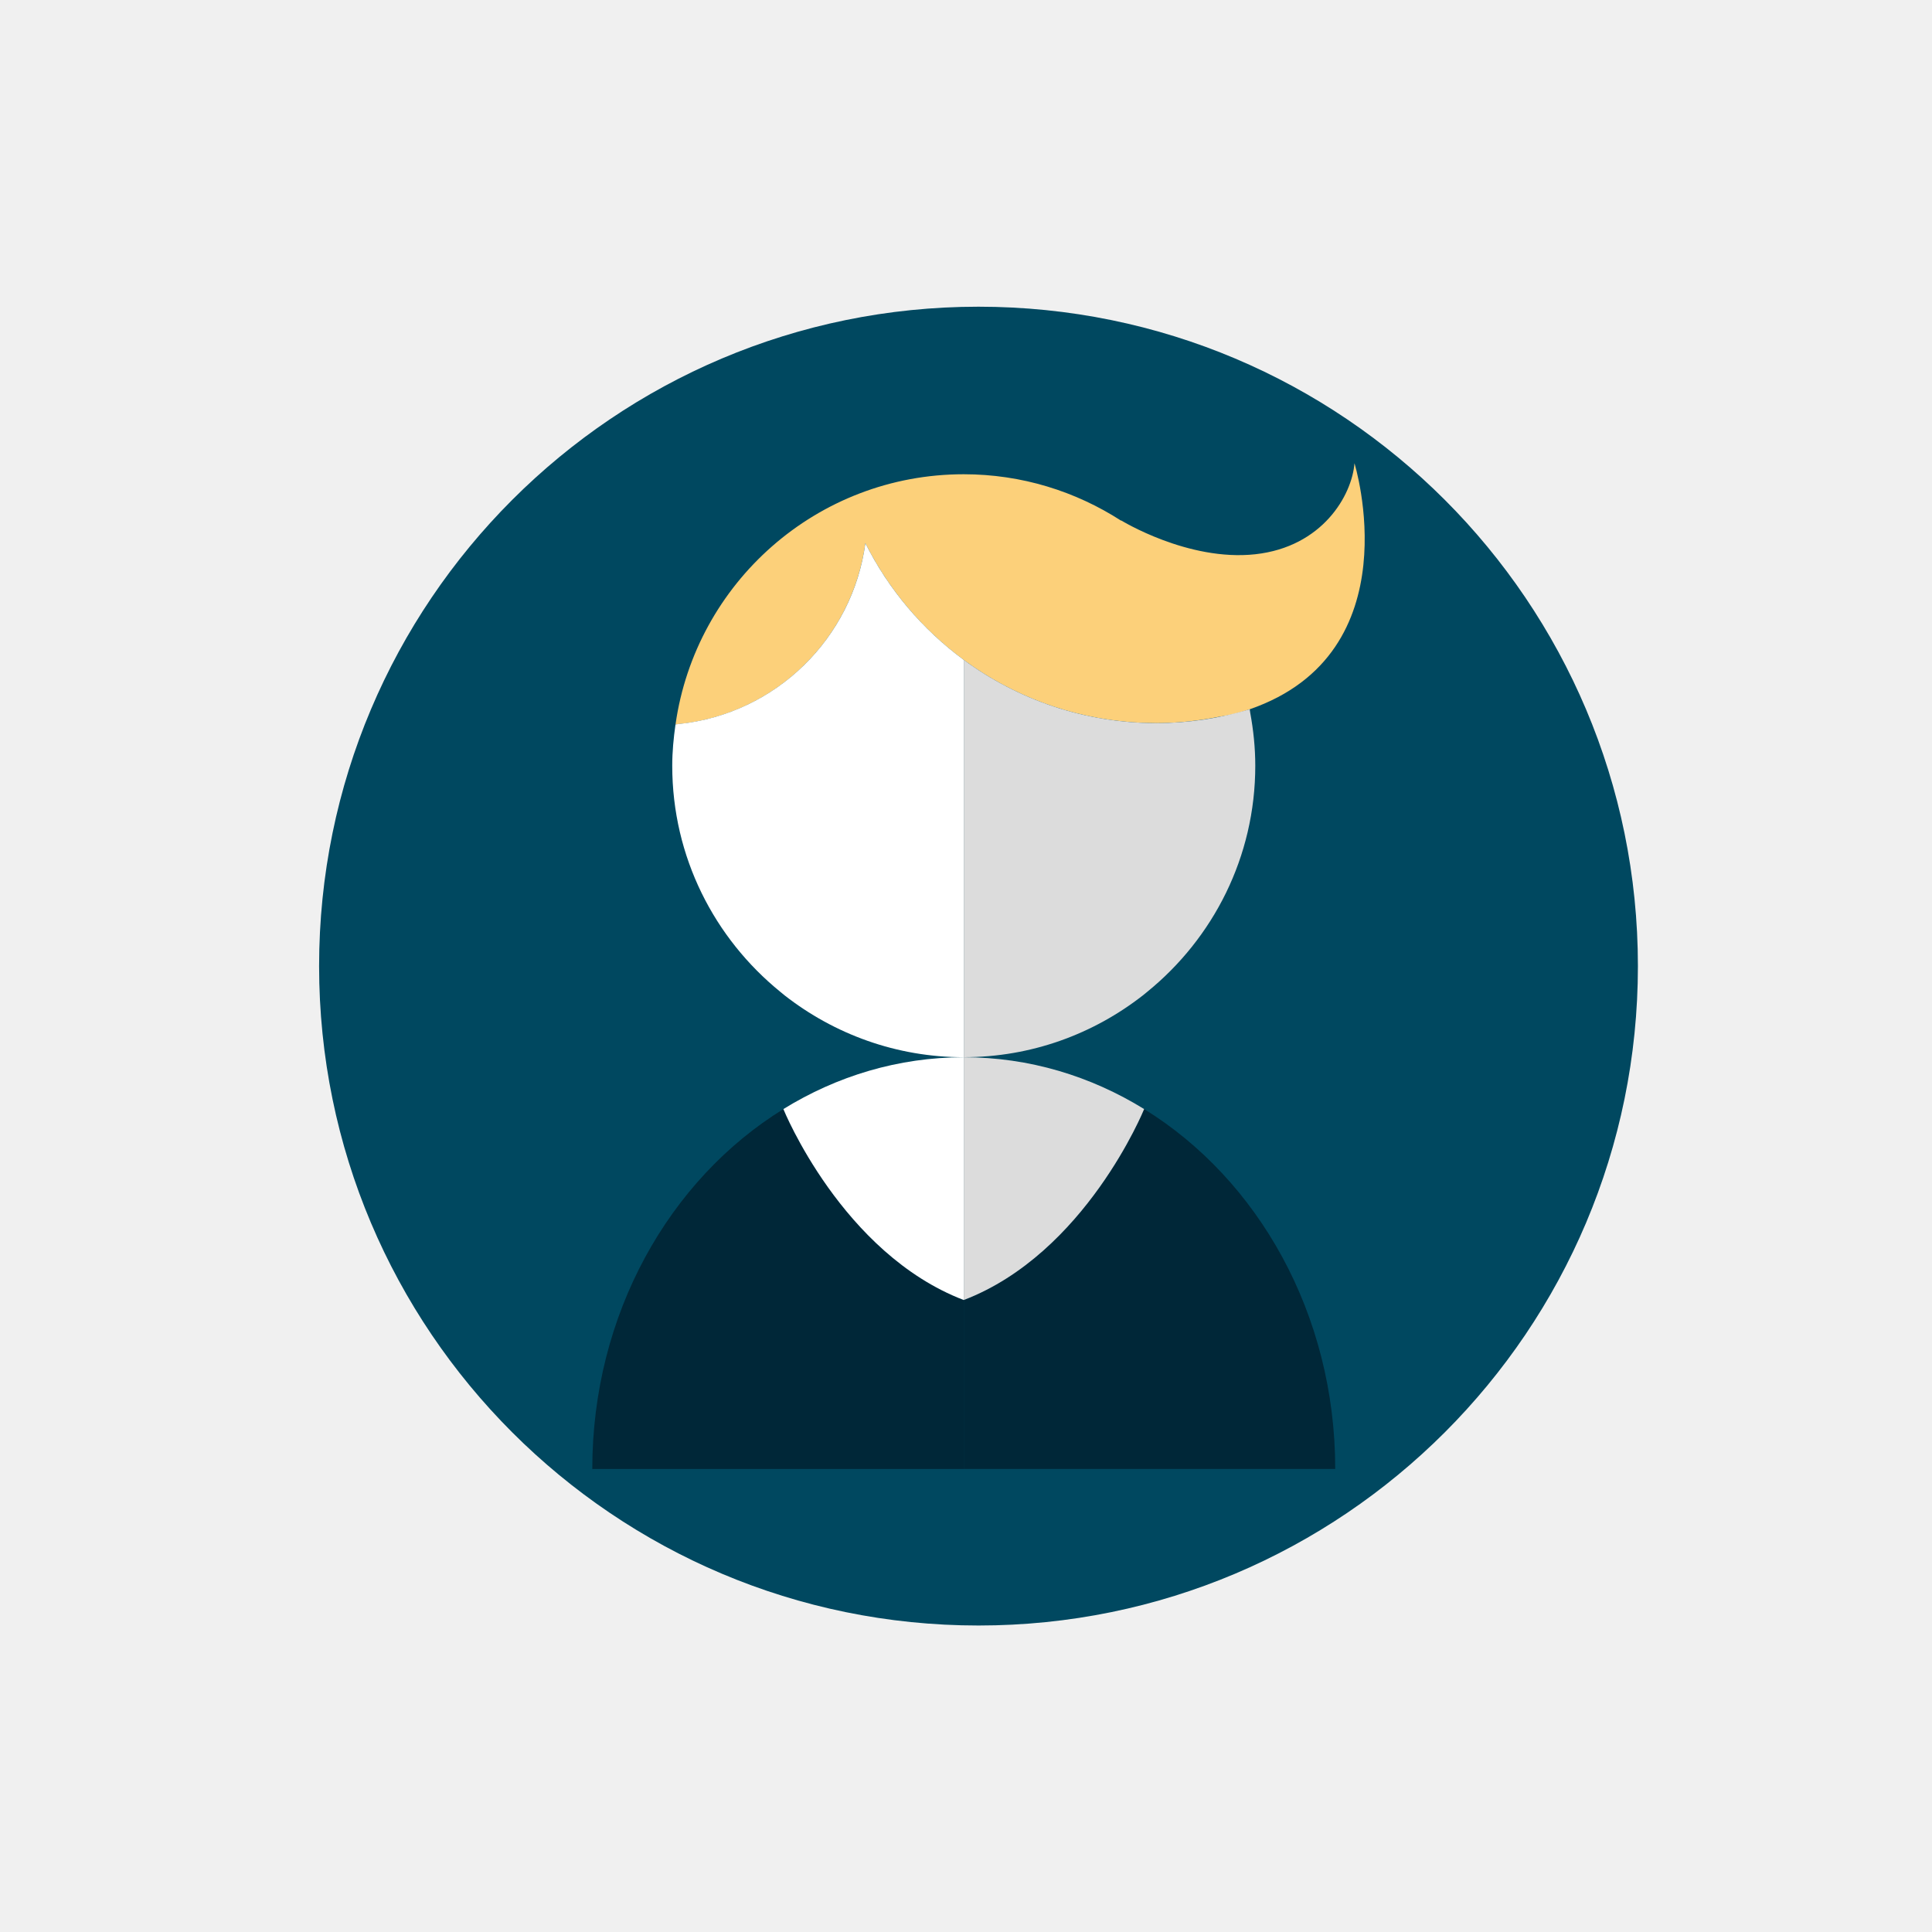
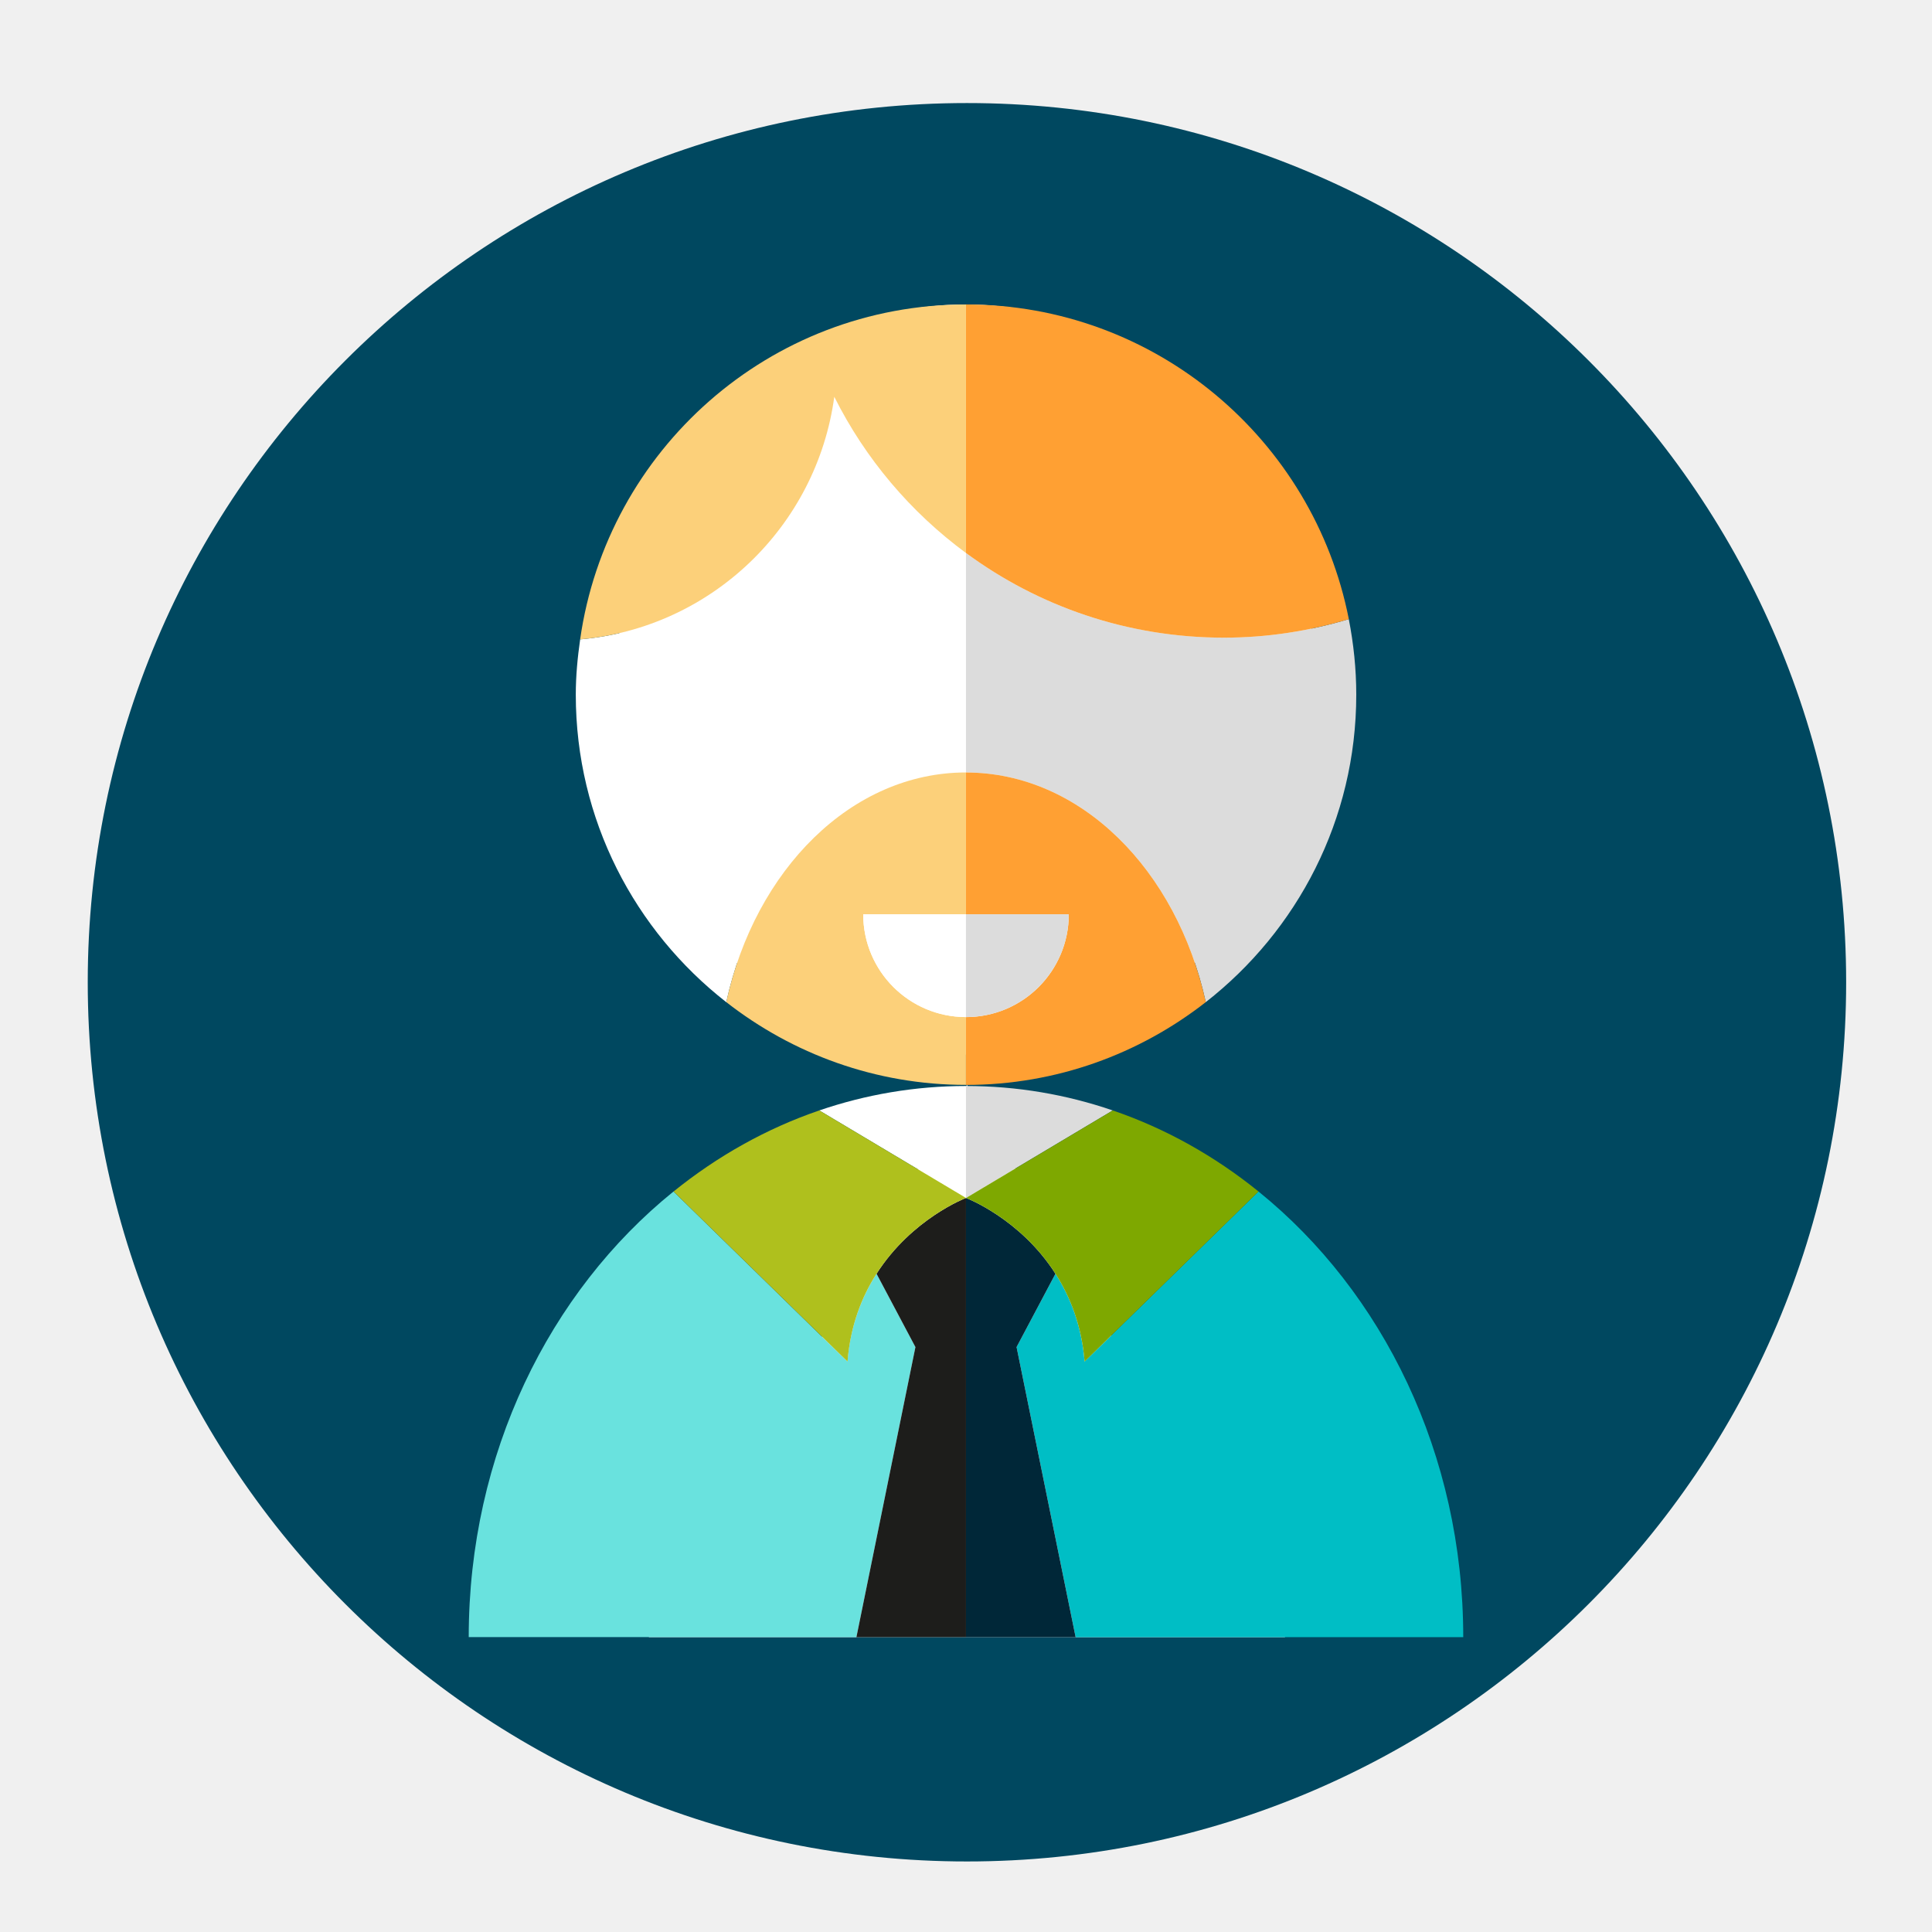
- <svg xmlns="http://www.w3.org/2000/svg" version="1.1" x="0px" y="0px" width="144px" height="144px" viewBox="0 0 144 144" enable-background="new 0 0 144 144" xml:space="preserve">
-   <g id="Layer_1" display="none">
-     <g id="Layer_1_1_" display="inline">
-       <g>
-         <g>
-           <circle fill="#004860" cx="72.661" cy="72.008" r="49.148" />
-         </g>
-       </g>
-     </g>
-     <g id="Layer_3" display="inline">
-       <g>
-         <g>
-           <path fill="#FFFFFF" d="M103.312,85.113c0,1.753-1.442,3.174-3.224,3.174H45.773c-1.78,0-3.223-1.421-3.223-3.174V57.155      c0-1.753,1.442-3.175,3.223-3.175h54.316c1.78,0,3.224,1.421,3.224,3.175V85.113L103.312,85.113z" />
-           <polygon fill="#FFFFFF" points="72.591,83.579 58.936,102.414 58.936,82.232     " />
-         </g>
-         <g>
-           <ellipse fill="#4296C9" cx="55.854" cy="71.844" rx="3.284" ry="3.236" />
-           <ellipse fill="#4296C9" cx="67.239" cy="71.844" rx="3.284" ry="3.236" />
-           <ellipse fill="#4296C9" cx="78.624" cy="71.844" rx="3.284" ry="3.236" />
-           <ellipse fill="#4296C9" cx="90.012" cy="71.844" rx="3.283" ry="3.236" />
-         </g>
-       </g>
-     </g>
-     <g id="Layer_4">
-       <g display="inline">
-         <g>
-           <path fill="#FFFFFF" d="M42.551,85.113c0,1.753,1.442,3.174,3.223,3.174h54.316c1.78,0,3.223-1.421,3.223-3.174V57.155      c0-1.753-1.441-3.175-3.223-3.175H45.773c-1.78,0-3.223,1.421-3.223,3.175L42.551,85.113L42.551,85.113z" />
-           <polygon fill="#FFFFFF" points="73.271,83.579 86.928,102.414 86.928,82.232     " />
-         </g>
-         <g>
-           <ellipse fill="#4296C9" cx="90.009" cy="71.844" rx="3.284" ry="3.236" />
-           <ellipse fill="#4296C9" cx="78.624" cy="71.844" rx="3.284" ry="3.236" />
-           <ellipse fill="#4296C9" cx="67.239" cy="71.844" rx="3.284" ry="3.236" />
-           <ellipse fill="#4296C9" cx="55.853" cy="71.844" rx="3.284" ry="3.236" />
-         </g>
-       </g>
-     </g>
-     <g id="Layer_5">
- 	</g>
-   </g>
+ <svg xmlns="http://www.w3.org/2000/svg" version="1.1" x="0px" y="0px" width="108px" height="108px" viewBox="0 0 108 108" enable-background="new 0 0 108 108" xml:space="preserve">
  <g id="Layer_2">
    <g>
-       <circle fill="#004860" cx="72.932" cy="72.008" r="49.148" />
-       <g>
-         <path fill="#FCD07A" d="M100.955,34.528c-0.186,2.385-2.385,6.233-7.395,6.783s-9.996-2.523-9.996-2.523     s-0.002,0.016-0.002,0.021c-3.385-2.182-7.402-3.461-11.729-3.461c-10.952,0-19.985,8.108-21.484,18.646     c7.312-0.64,13.173-6.295,14.15-13.508c3.981,7.953,12.2,13.413,21.698,13.413c1.607,0,3.17-0.177,4.688-0.479     c0.693-0.093,1.441-0.269,2.26-0.554C105.324,48.656,100.955,34.528,100.955,34.528z" />
-         <g>
-           <path fill="#002738" d="M71.832,96.896c-9.072-3.474-13.424-14.184-13.443-14.231c-8.494,5.239-14.243,15.286-14.243,26.825      h27.688V96.896H71.832L71.832,96.896z" />
-           <path fill="#FFFFFF" d="M71.832,96.896h0.002V78.801h-0.002c-4.881,0-9.461,1.405-13.443,3.862      C58.408,82.712,62.759,93.422,71.832,96.896z" />
-           <polygon fill="none" points="61.738,69.426 61.744,69.42 61.742,69.421     " />
-           <path fill="#FFFFFF" d="M64.5,40.486c-0.965,7.127-6.703,12.727-13.894,13.476c-0.087,0.008-0.171,0.023-0.258,0.032      c-0.144,1.009-0.243,2.031-0.243,3.08c0,6.809,3.148,12.861,8.049,16.846c0.11,0.091,0.217,0.185,0.329,0.271      c3.687,2.878,8.312,4.608,13.351,4.608V49.186C68.753,46.915,66.226,43.938,64.5,40.486z M61.738,69.426      c0.002-0.001,0.002-0.003,0.004-0.005c0-0.001,0.002-0.001,0.002-0.001C61.742,69.423,61.74,69.425,61.738,69.426z" />
-           <path fill="#002738" d="M85.277,82.663c-0.02,0.049-4.371,10.758-13.444,14.231v12.594H99.52      C99.52,97.949,93.77,87.902,85.277,82.663z" />
-           <path fill="#DCDCDC" d="M85.277,82.663c-3.982-2.457-8.562-3.862-13.444-3.862v18.095      C80.906,93.421,85.258,82.712,85.277,82.663z" />
-           <path fill="#DCDCDC" d="M85.514,73.92c4.9-3.983,8.047-10.039,8.047-16.846c0-1.348-0.139-2.659-0.375-3.938      c-0.016-0.09-0.021-0.18-0.039-0.271c-2.205,0.661-4.531,1.032-6.949,1.032c-5.377,0-10.344-1.754-14.364-4.714v29.614      c5.04,0,9.665-1.73,13.35-4.608C85.297,74.104,85.402,74.011,85.514,73.92z" />
-         </g>
-       </g>
+       <circle fill="#004860" cx="54.053" cy="54.909" r="49.148" />
+     </g>
+   </g>
+   <g id="Layer_3">
+     <ellipse fill="#FFFFFF" cx="53.989" cy="37.987" rx="19.511" ry="20.967" />
+     <polygon fill="#FFFFFF" points="36.268,91.518 54.053,60.645 71.838,91.519  " />
+   </g>
+   <g id="Layer_5">
+     <g>
+       <path fill="#69E2DE" d="M48.999,71.203c-0.818,1.282-1.463,2.894-1.625,4.91l-9.725-9.507c-6.936,5.603-11.447,14.67-11.447,24.91    h21.672l3.299-16.215L48.999,71.203z" />
+       <path fill="#FFFFFF" d="M53.999,60.708c-2.854,0-5.607,0.479-8.201,1.366l8.201,4.892V60.708z" />
+       <path fill="#1D1D1B" d="M48.999,71.203l2.174,4.1l-3.299,16.215h6.125V66.966C53.989,66.971,50.971,68.119,48.999,71.203z" />
+       <path fill="#AFC01D" d="M48.999,71.203c1.973-3.084,4.99-4.232,5-4.237l0,0l-8.201-4.892c-2.957,1.012-5.701,2.558-8.146,4.532    l9.725,9.507C47.536,74.097,48.178,72.485,48.999,71.203z" />
+       <path fill="#FFFFFF" d="M53.999,43.183V30.912c-3.092-2.278-5.629-5.269-7.361-8.732c-0.98,7.241-6.865,12.92-14.207,13.562    c-0.145,1.014-0.244,2.04-0.244,3.092c0,6.99,3.301,13.194,8.412,17.188C42.215,48.623,47.594,43.183,53.999,43.183z" />
+       <path fill="#FCD07A" d="M48.254,51.109h5.744v-7.928c-6.402,0-11.783,5.44-13.4,12.837c3.699,2.891,8.344,4.628,13.4,4.628v-3.791    C50.827,56.855,48.254,54.284,48.254,51.109z" />
+       <path fill="#FCD07A" d="M46.637,22.18c1.732,3.465,4.27,6.454,7.361,8.732V17.02c-10.994,0-20.062,8.144-21.568,18.722    C39.77,35.1,45.655,29.421,46.637,22.18z" />
+       <path fill="#FFFFFF" d="M53.999,56.855v-5.746h-5.744C48.254,54.284,50.827,56.855,53.999,56.855z" />
+       <path fill="#DCDCDC" d="M54,66.966l8.204-4.892c-2.594-0.889-5.35-1.366-8.204-1.366h-0.001v6.258H54z" />
+       <path fill="#00BEC5" d="M70.351,66.606l-9.723,9.506c-0.162-2.017-0.807-3.627-1.627-4.909l-2.174,4.1l3.301,16.215h21.668    C81.798,81.276,77.286,72.209,70.351,66.606z" />
+       <path fill="#002738" d="M59.001,71.203C57.028,68.111,54,66.966,54,66.966h-0.001v24.552h6.129l-3.301-16.215L59.001,71.203z" />
+       <path fill="#FFFFFF" d="M53.999,66.966H54H53.999z" />
+       <path fill="#7EA800" d="M59.001,71.203c0.82,1.282,1.465,2.894,1.629,4.91l9.723-9.507c-2.443-1.976-5.189-3.521-8.148-4.532    l-8.202,4.892C54,66.966,57.028,68.111,59.001,71.203z" />
+       <path fill="#DCDCDC" d="M53.999,30.912v12.271c6.407,0,11.786,5.44,13.405,12.837c5.111-3.992,8.412-10.199,8.412-17.188    c0-1.445-0.15-2.854-0.418-4.222c-2.213,0.664-4.549,1.035-6.977,1.035C63.021,35.646,58.036,33.887,53.999,30.912z" />
+       <path fill="#FFA033" d="M53.999,43.183v7.928h5.747c0,3.175-2.57,5.746-5.747,5.746v3.791c5.061,0,9.704-1.737,13.405-4.628    C65.784,48.623,60.405,43.183,53.999,43.183z" />
+       <path fill="#FFA033" d="M68.421,35.646c2.428,0,4.764-0.371,6.979-1.035C73.431,24.586,64.603,17.019,54,17.019v13.894    C58.036,33.887,63.021,35.646,68.421,35.646z" />
+       <path fill="#DCDCDC" d="M59.745,51.109h-5.747v5.746C57.175,56.855,59.745,54.284,59.745,51.109z" />
    </g>
  </g>
</svg>
